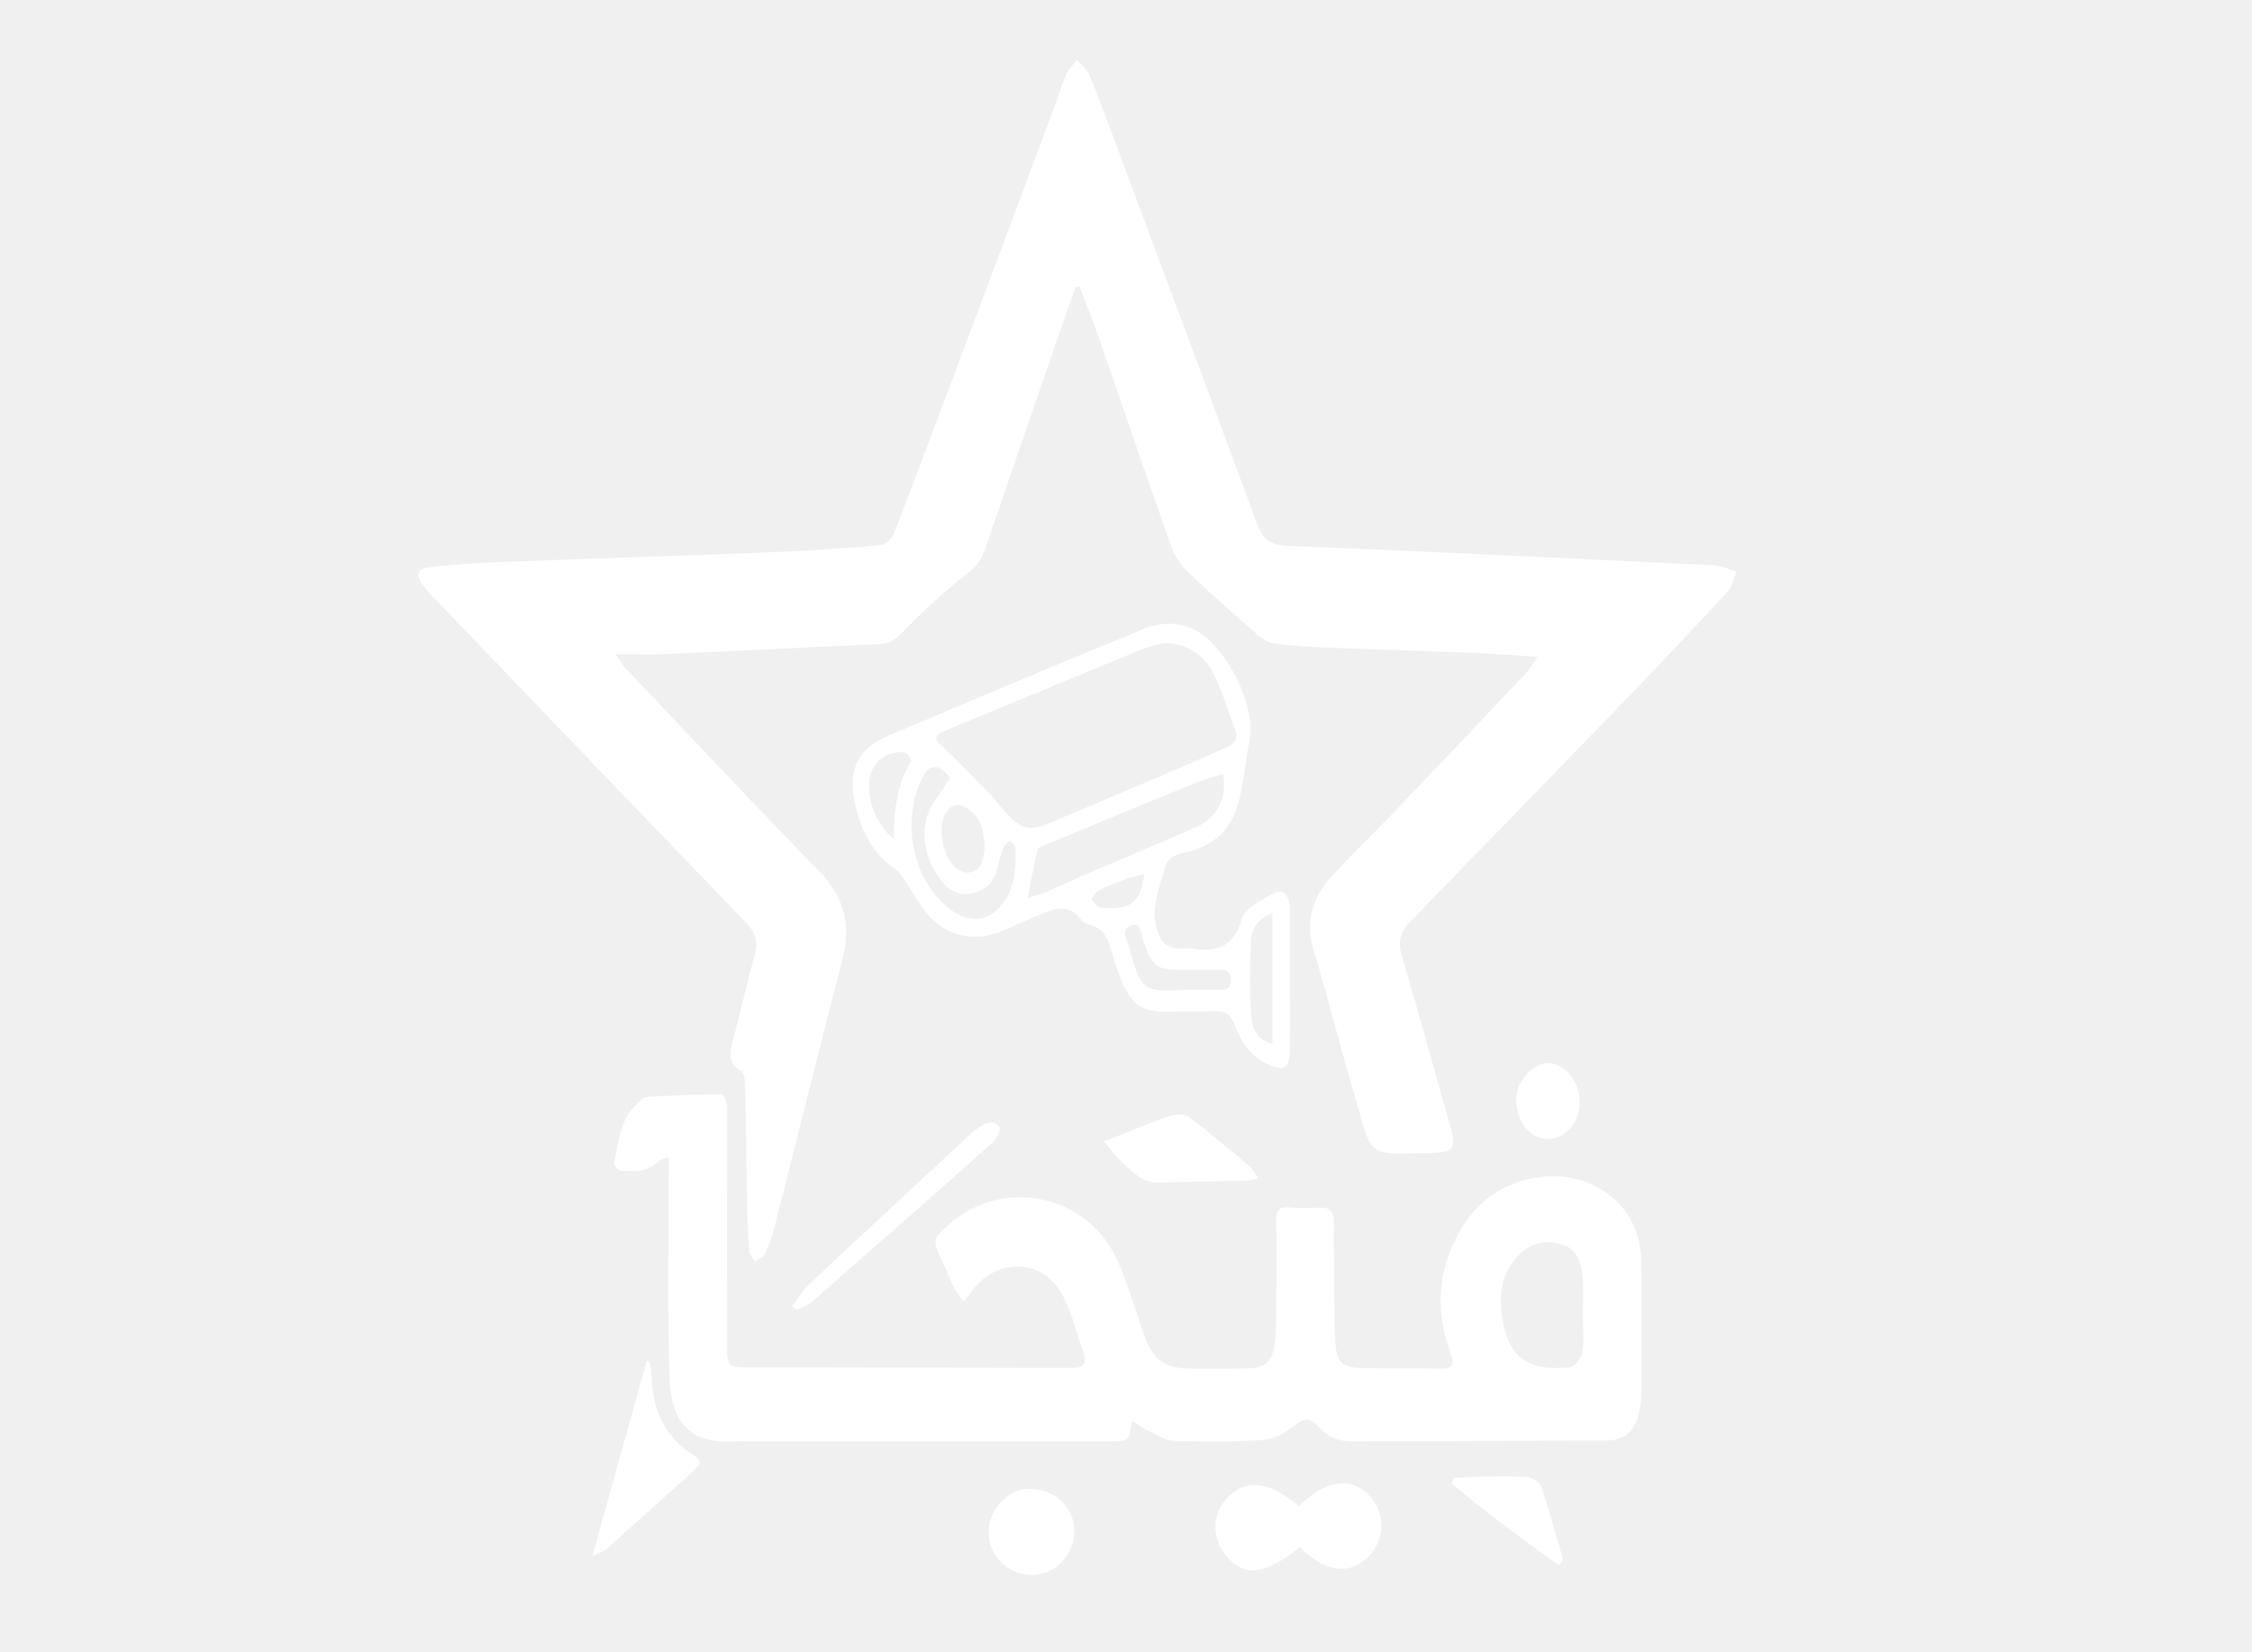
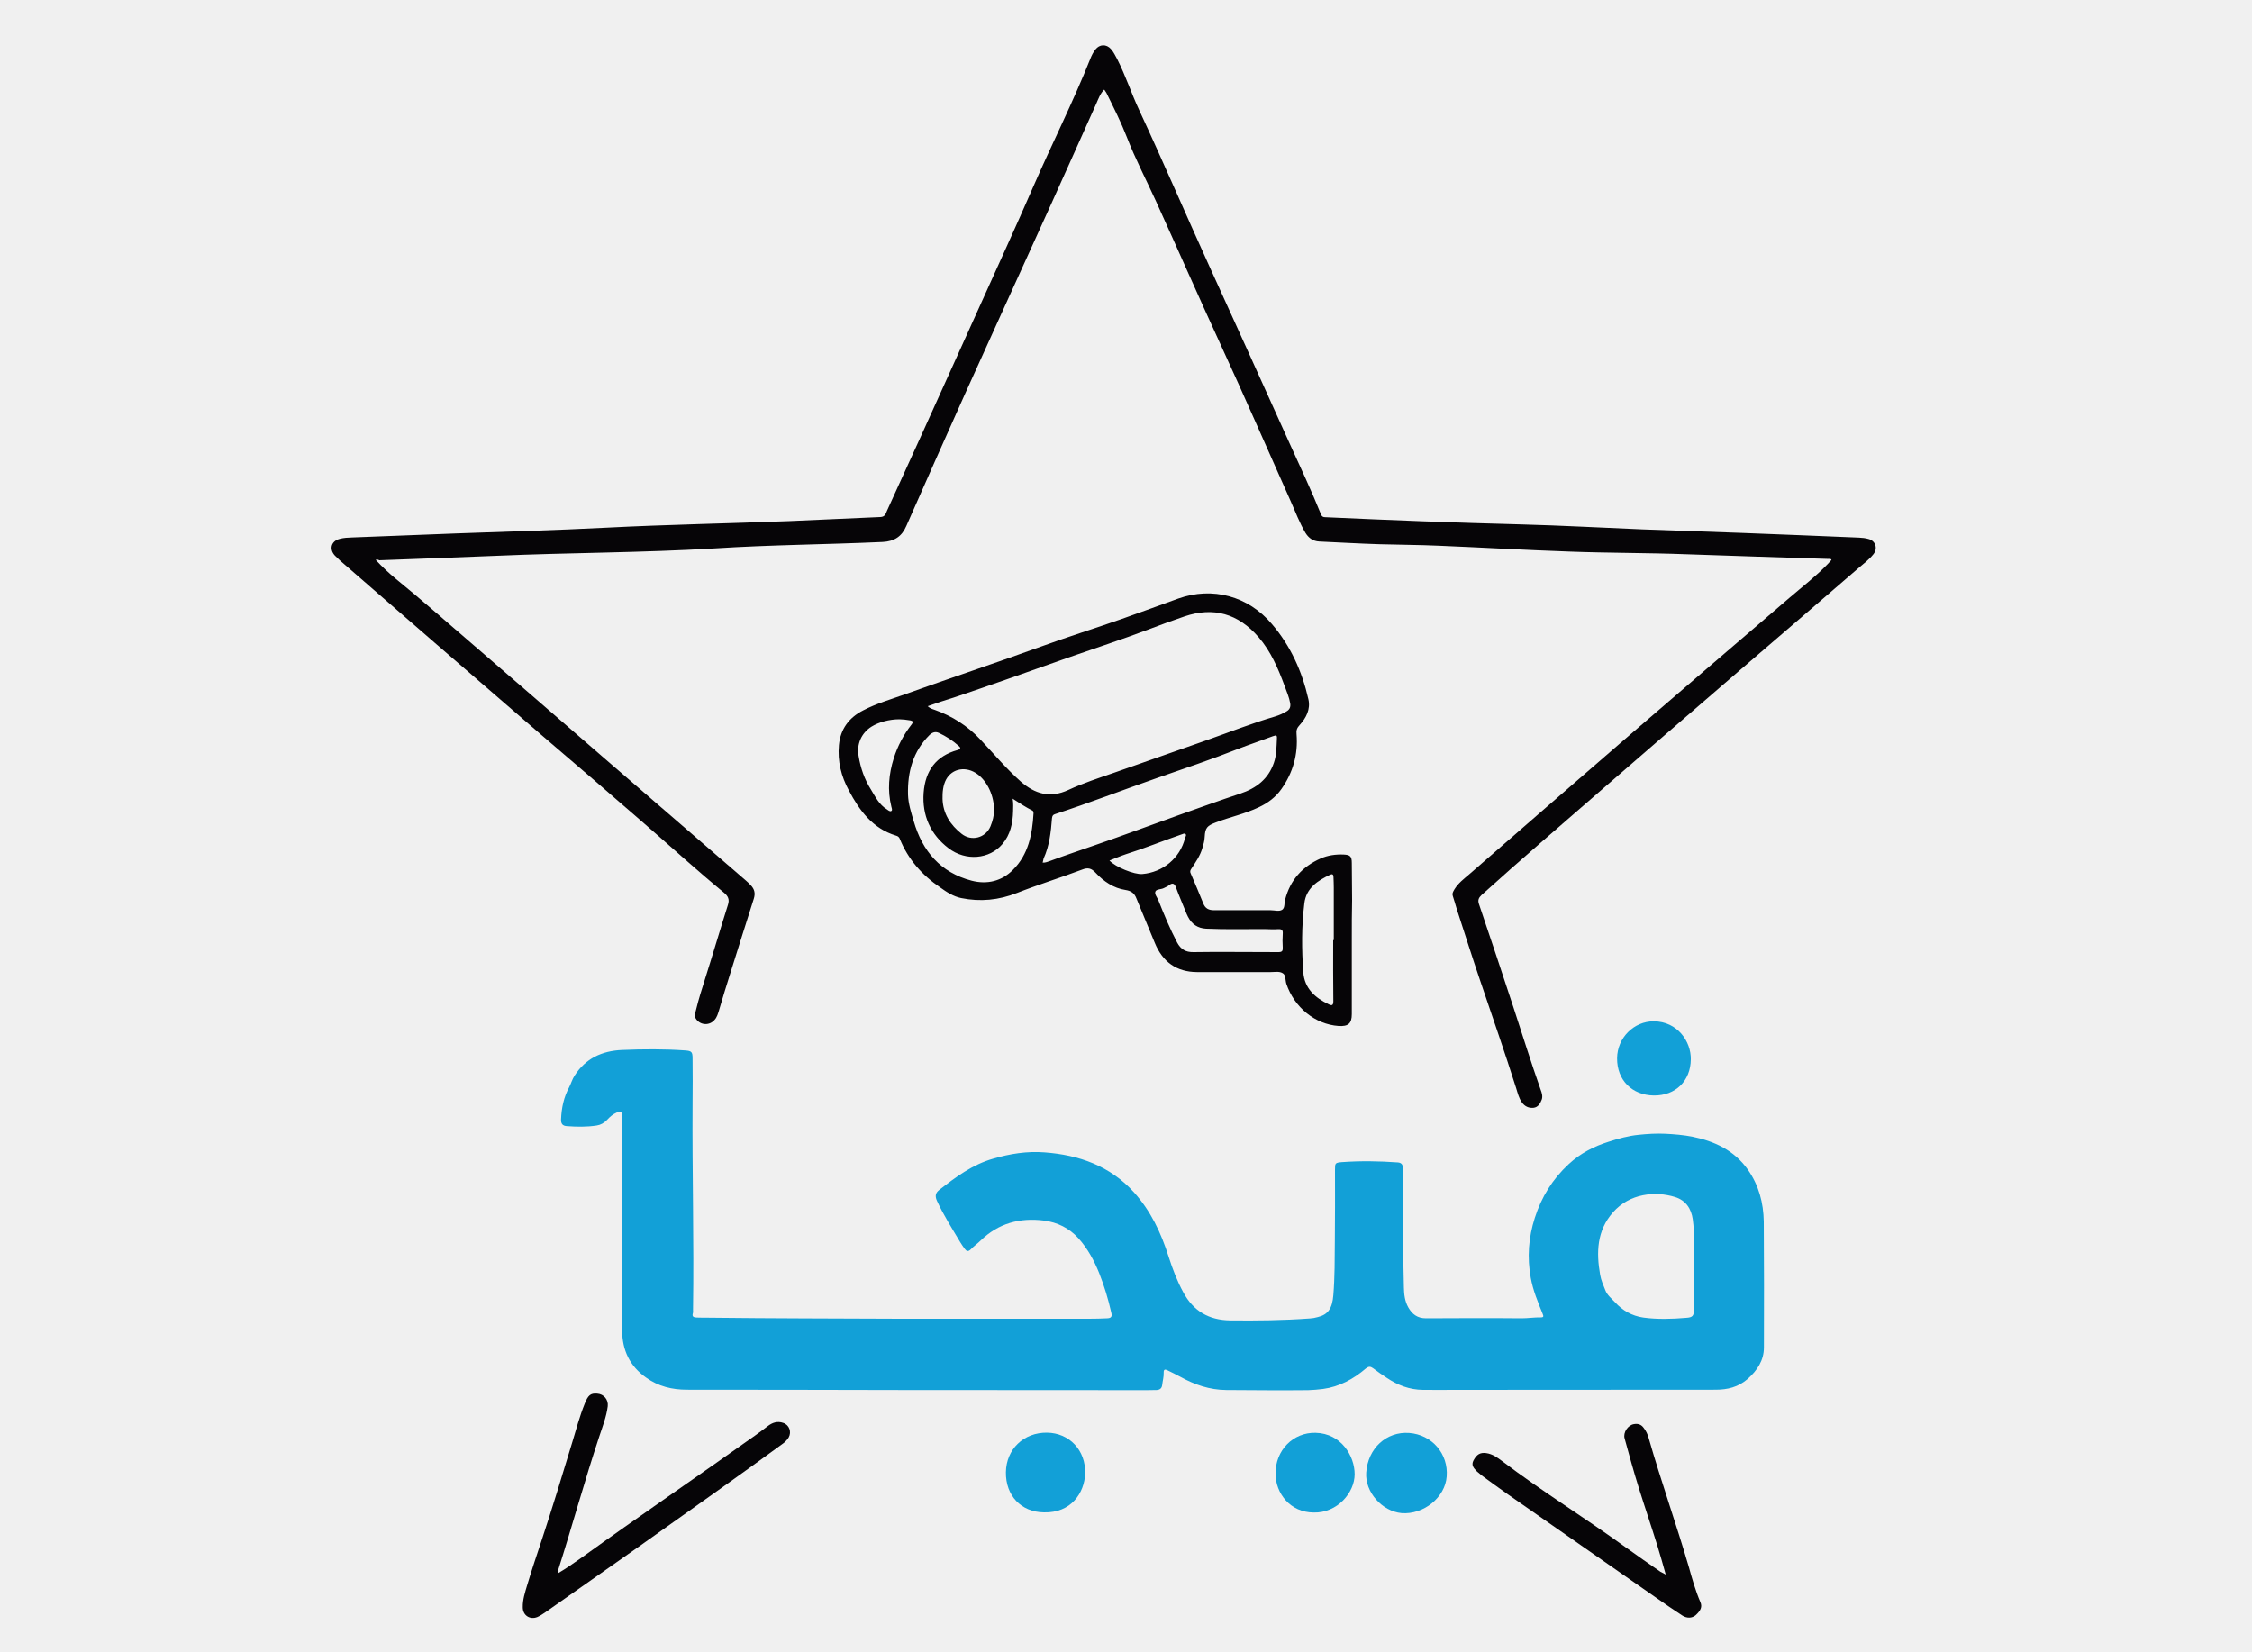
<svg xmlns="http://www.w3.org/2000/svg" version="1.1" id="Layer_1" x="0px" y="0px" viewBox="0 0 150 110" style="enable-background:new 0 0 150 110;" xml:space="preserve">
  <style type="text/css">
- 	.st0{fill:#FFFFFF;}
+ 	.st0{fill:#12A0D7;}
+ 	.st1{fill:#060507;}
</style>
  <g>
-     <path class="st0" d="M102.4,43.75c-1.46-0.09-2.72-0.2-3.99-0.25c-3.37-0.13-6.74-0.24-10.11-0.37c-1.15-0.05-2.31-0.12-3.45-0.27   c-0.39-0.05-0.79-0.32-1.1-0.59c-1.52-1.33-3.04-2.66-4.5-4.05c-0.48-0.46-0.95-1.03-1.17-1.64c-1.65-4.64-3.23-9.31-4.85-13.97   c-0.41-1.19-0.89-2.36-1.33-3.53c-0.09,0.01-0.18,0.03-0.27,0.04c-0.43,1.25-0.87,2.5-1.3,3.75c-1.6,4.63-3.2,9.26-4.78,13.89   c-0.26,0.75-0.76,1.17-1.38,1.65c-1.44,1.12-2.77,2.39-4.05,3.69c-0.47,0.48-0.86,0.78-1.56,0.81c-4.68,0.19-9.35,0.44-14.02,0.65   c-1.08,0.05-2.16,0.01-3.53,0.01c0.32,0.48,0.44,0.71,0.61,0.89c4.3,4.53,8.56,9.08,12.92,13.55c1.68,1.72,2.18,3.58,1.58,5.88   c-1.54,5.89-2.99,11.8-4.49,17.69c-0.17,0.66-0.39,1.32-0.67,1.94c-0.1,0.23-0.45,0.34-0.69,0.51c-0.13-0.23-0.35-0.45-0.37-0.69   c-0.08-1.21-0.13-2.43-0.15-3.65c-0.05-2.46-0.06-4.93-0.12-7.39c-0.01-0.33-0.05-0.83-0.26-0.95c-1.07-0.63-0.69-1.47-0.47-2.34   c0.47-1.81,0.89-3.64,1.38-5.44c0.22-0.81,0.07-1.44-0.52-2.04c-6.8-7.06-13.58-14.13-20.37-21.2c-0.43-0.45-0.88-0.9-1.25-1.39   c-0.48-0.65-0.33-1.07,0.48-1.16c1.46-0.16,2.92-0.27,4.39-0.33c6.33-0.24,12.66-0.44,18.99-0.69c2.23-0.09,4.47-0.25,6.69-0.46   c0.32-0.03,0.74-0.46,0.87-0.8c1.68-4.37,3.32-8.75,4.97-13.13c1.92-5.11,3.82-10.22,5.73-15.34c0.26-0.7,0.47-1.42,0.77-2.11   C71.19,4.6,71.49,4.31,71.72,4c0.28,0.31,0.65,0.57,0.81,0.93c0.5,1.14,0.92,2.32,1.36,3.49c3.29,8.83,6.59,17.66,9.85,26.5   c0.37,1.02,0.87,1.39,2.01,1.44c9.32,0.37,18.63,0.83,27.94,1.27c0.28,0.01,0.57,0.02,0.84,0.08c0.38,0.09,0.74,0.25,1.11,0.37   c-0.16,0.42-0.22,0.94-0.5,1.25c-2.2,2.39-4.42,4.75-6.68,7.09c-4.81,4.98-9.65,9.95-14.48,14.92c-0.65,0.67-0.92,1.34-0.61,2.35   c1.11,3.64,2.08,7.32,3.13,10.98c0.56,1.95,0.46,2.1-1.53,2.14c-0.59,0.01-1.19,0.02-1.78,0.02c-1.57,0-1.92-0.27-2.37-1.81   c-0.48-1.65-0.96-3.3-1.42-4.95c-0.63-2.25-1.21-4.52-1.9-6.76c-0.6-1.94-0.06-3.57,1.24-4.98c1.31-1.42,2.71-2.77,4.04-4.16   c2.93-3.07,5.86-6.14,8.77-9.23C101.85,44.63,102.05,44.25,102.4,43.75z" />
-     <path class="st0" d="M64.18,86.7c-0.26-0.38-0.48-0.63-0.62-0.92c-0.28-0.56-0.5-1.14-0.77-1.71c-0.72-1.49-0.72-1.53,0.57-2.63   c3.43-2.91,8.69-1.96,10.83,2.04c0.67,1.25,1.04,2.66,1.54,4.01c0.17,0.47,0.28,0.96,0.46,1.42c0.74,1.83,1.36,2.25,3.31,2.26   c1.15,0.01,2.31,0.01,3.46-0.01c1.34-0.02,1.78-0.4,1.95-1.75c0.09-0.71,0.1-1.43,0.1-2.15c0.01-2,0.02-4,0-5.99   c-0.01-0.63,0.18-0.91,0.87-0.84c0.65,0.07,1.31,0.04,1.96,0.01c0.71-0.04,1.02,0.24,1.01,0.98c-0.02,1.37,0.01,2.75,0.02,4.12   c0.01,1.15,0.01,2.31,0.05,3.46c0.07,1.84,0.36,2.12,2.15,2.14c1.62,0.02,3.25-0.01,4.87,0.03c0.84,0.02,0.95-0.3,0.68-1.03   c-1.13-3.08-0.83-6.01,1-8.75c2.32-3.46,7.5-4.09,10.19-1.24c1.02,1.08,1.49,2.39,1.51,3.83c0.04,2.96,0.02,5.93,0.01,8.89   c0,0.46-0.07,0.94-0.19,1.39c-0.32,1.14-0.99,1.69-2.15,1.69c-5.65,0.03-11.3,0.03-16.95,0.06c-0.95,0.01-1.69-0.37-2.3-1.05   c-0.5-0.55-0.89-0.5-1.49-0.02c-0.59,0.48-1.38,0.92-2.12,0.97c-1.96,0.15-3.93,0.12-5.89,0.07c-0.52-0.01-1.05-0.32-1.55-0.56   c-0.44-0.21-0.84-0.49-1.29-0.77c-0.2,1.38-0.2,1.36-1.58,1.36c-8.05,0-16.11,0-24.16,0c-0.28,0-0.56-0.02-0.84,0   c-2.89,0.19-4.14-1.35-4.23-4.26c-0.14-4.62-0.05-9.24-0.05-13.86c0-0.21,0-0.43,0-0.81c-0.31,0.12-0.58,0.15-0.71,0.29   c-0.68,0.74-1.58,0.65-2.44,0.62c-0.18-0.01-0.52-0.37-0.49-0.51c0.32-1.44,0.38-3.01,1.66-4.06c0.14-0.12,0.28-0.34,0.43-0.35   c1.7-0.09,3.4-0.17,5.1-0.18c0.12,0,0.33,0.55,0.34,0.85c0.02,2.03-0.01,4.06-0.01,6.09c0,3.31,0,6.62,0.01,9.93   c0,1.19,0.11,1.31,1.26,1.32c7.21,0.02,14.42,0.02,21.63,0.04c0.77,0,1.15-0.19,0.84-1.03c-0.51-1.39-0.8-2.92-1.58-4.14   c-1.38-2.17-4.29-2.07-5.84,0.03C64.6,86.2,64.45,86.36,64.18,86.7z M105.43,87.67c0-0.87,0.06-1.75-0.02-2.62   c-0.08-0.91-0.33-1.85-1.35-2.16c-1.05-0.32-2.03-0.13-2.85,0.67c-1.23,1.19-1.37,2.7-1.14,4.25c0.45,3.01,2.18,3.49,4.48,3.27   c0.32-0.03,0.78-0.61,0.84-0.99C105.52,89.31,105.43,88.48,105.43,87.67z" />
-     <path class="st0" d="M85.92,65.17c0,1.62,0.03,3.24-0.01,4.87c-0.03,1.15-0.46,1.35-1.5,0.83c-1.11-0.55-1.77-1.47-2.16-2.59   c-0.25-0.69-0.66-0.97-1.4-0.93c-0.9,0.06-1.81-0.02-2.71,0.03c-2.28,0.12-2.91-0.51-3.73-2.84c-0.17-0.47-0.31-0.95-0.45-1.43   c-0.22-0.72-0.55-1.32-1.37-1.5c-0.2-0.05-0.44-0.16-0.56-0.32c-0.81-1.13-1.8-0.78-2.79-0.36c-0.8,0.34-1.6,0.7-2.4,1.05   c-2.05,0.89-4.06,0.35-5.37-1.48c-0.45-0.63-0.83-1.31-1.26-1.96c-0.15-0.23-0.33-0.47-0.55-0.62c-1.69-1.16-2.44-2.88-2.79-4.79   c-0.36-1.98,0.4-3.32,2.26-4.11c4.08-1.73,8.16-3.44,12.24-5.15c1.52-0.64,3.07-1.23,4.58-1.89c1.87-0.82,3.64-0.48,4.99,1.08   c1.23,1.42,2.04,3.09,2.33,4.93c0.13,0.82-0.14,1.7-0.25,2.55c-0.1,0.74-0.22,1.47-0.36,2.21c-0.34,1.88-1.22,3.28-3.18,3.89   c-0.68,0.21-1.64,0.21-1.89,1.16c-0.43,1.6-1.18,3.21-0.2,4.85c0.15,0.25,0.51,0.43,0.81,0.5c0.39,0.09,0.81-0.02,1.21,0.04   c1.66,0.25,2.77-0.13,3.31-1.99c0.21-0.72,1.3-1.26,2.09-1.69c0.64-0.35,1.11,0.14,1.11,0.99c0,1.56,0,3.12,0,4.68   C85.93,65.17,85.92,65.17,85.92,65.17z M77.52,42.83c-0.35,0.1-0.97,0.22-1.54,0.45c-4.38,1.8-8.75,3.63-13.12,5.43   c-0.66,0.27-0.64,0.49-0.13,0.97c1.11,1.03,2.16,2.13,3.22,3.22c0.43,0.45,0.78,0.98,1.21,1.42c0.93,0.94,1.56,1.03,2.76,0.51   c2.32-1,4.65-1.97,6.97-2.96c1.58-0.67,3.15-1.35,4.72-2.05c0.48-0.21,0.91-0.52,0.68-1.15c-0.48-1.31-0.88-2.67-1.52-3.9   C80.18,43.65,79.18,42.87,77.52,42.83z M68.44,59.82c0.61-0.2,0.94-0.28,1.24-0.41c0.92-0.39,1.82-0.81,2.74-1.21   c2.44-1.05,4.89-2.06,7.31-3.13c1.33-0.59,2.02-1.97,1.74-3.5c-0.59,0.18-1.19,0.32-1.75,0.54c-3.4,1.39-6.8,2.8-10.19,4.21   c-0.16,0.07-0.4,0.18-0.43,0.31C68.88,57.61,68.69,58.6,68.44,59.82z M63.29,51.8c-0.9-1.04-1.47-0.98-2.04,0.41   c-1.17,2.83-0.37,6.39,1.85,8.21c1.18,0.97,2.37,1.06,3.29,0.19c1.2-1.13,1.31-2.63,1.25-4.15c-0.01-0.16-0.25-0.31-0.39-0.46   c-0.15,0.16-0.36,0.29-0.43,0.48c-0.17,0.47-0.29,0.95-0.41,1.44c-0.22,0.88-0.8,1.4-1.65,1.59c-0.85,0.19-1.54-0.19-2.05-0.84   c-0.98-1.25-1.37-2.72-0.98-4.22C61.97,53.55,62.7,52.77,63.29,51.8z M84.75,60.83c-0.99,0.37-1.39,1.04-1.43,1.83   c-0.07,1.7-0.09,3.42,0.03,5.12c0.05,0.74,0.44,1.5,1.4,1.75C84.75,66.57,84.75,63.75,84.75,60.83z M79.15,65.93   c0.62,0,1.24,0.01,1.87,0c0.45-0.01,0.99,0.09,0.97-0.65c-0.01-0.77-0.55-0.69-1.05-0.69c-0.72,0-1.43,0.02-2.15,0.01   c-1.81-0.02-1.98-0.17-2.63-1.88c-0.16-0.43-0.09-1.32-0.84-1.07c-0.74,0.24-0.24,0.97-0.11,1.45   C76.01,66.05,76.07,66.08,79.15,65.93z M65.59,56.43c-0.07-1.1-0.24-2.04-1.2-2.6c-0.52-0.31-1.01-0.28-1.37,0.28   c-0.66,1.01-0.21,3.16,0.79,3.8c0.67,0.43,1.4,0.18,1.63-0.58C65.54,57.01,65.55,56.67,65.59,56.43z M59.52,55.91   c0.04-1.85,0.17-3.62,1.18-5.22c0.05-0.07-0.26-0.53-0.44-0.56C59.08,49.95,58,50.81,57.91,52C57.79,53.55,58.39,54.83,59.52,55.91   z M76.2,58.22c-0.44,0.12-0.8,0.19-1.15,0.32c-0.61,0.23-1.23,0.45-1.81,0.75c-0.24,0.12-0.39,0.41-0.58,0.63   c0.23,0.19,0.44,0.52,0.68,0.54C75.06,60.6,76.01,60.33,76.2,58.22z" />
-     <path class="st0" d="M86.52,100.32c1.75-1.73,3.4-1.99,4.63-0.75c1.15,1.16,1.15,2.93,0,4.11c-1.25,1.29-2.87,1.06-4.57-0.63   c-2.31,1.84-3.57,2.02-4.81,0.7c-1.05-1.13-1.09-2.82-0.09-3.9C82.94,98.48,84.46,98.61,86.52,100.32z" />
-     <path class="st0" d="M39.44,103.7c1.26-4.51,2.44-8.77,3.63-13.03c0.06,0,0.12,0.01,0.19,0.01c0.04,0.26,0.13,0.53,0.13,0.79   c0.04,2.28,0.75,4.21,2.8,5.44c0.51,0.31,0.55,0.58,0.09,0.99c-1.95,1.74-3.88,3.5-5.83,5.24   C40.23,103.34,39.93,103.44,39.44,103.7z" />
-     <path class="st0" d="M83.82,78.5c-0.42,0.07-0.68,0.15-0.94,0.15c-1.9,0.05-3.8,0.06-5.7,0.12c-1.06,0.03-1.71-0.67-2.39-1.3   c-0.46-0.43-0.84-0.95-1.26-1.43c0.58-0.23,1.16-0.47,1.75-0.7c0.89-0.35,1.78-0.73,2.69-1.01c0.36-0.11,0.92-0.16,1.18,0.04   c1.41,1.07,2.77,2.22,4.12,3.36C83.47,77.89,83.58,78.16,83.82,78.5z" />
-     <path class="st0" d="M68.75,104.91c-1.61,0.01-2.9-1.27-2.9-2.89c0-1.44,1.32-2.86,2.66-2.85c1.75,0,3.04,1.2,3.05,2.84   C71.56,103.57,70.27,104.9,68.75,104.91z" />
-     <path class="st0" d="M52.79,86.98c0.36-0.47,0.65-1.01,1.08-1.41c3.61-3.39,7.25-6.76,10.88-10.13c0.16-0.15,0.35-0.26,0.53-0.38   c0.45-0.31,0.99-0.49,1.29,0.06c0.11,0.2-0.22,0.78-0.49,1.02c-3.98,3.54-7.98,7.06-11.99,10.57c-0.29,0.25-0.7,0.38-1.05,0.56   C52.95,87.17,52.87,87.07,52.79,86.98z" />
-     <path class="st0" d="M103.83,104.26c-2.43-1.75-4.85-3.52-7.14-5.45c0.05-0.12,0.09-0.24,0.14-0.36c0.54-0.03,1.07-0.07,1.61-0.08   c1.06-0.01,2.12-0.06,3.18,0.01c0.36,0.02,0.91,0.29,1.01,0.57c0.54,1.56,0.97,3.16,1.43,4.74c0.03,0.11,0,0.24,0,0.35   C103.99,104.13,103.91,104.19,103.83,104.26z" />
-     <path class="st0" d="M105.22,73.31c0.02,1.41-0.86,2.51-2.05,2.55c-1.21,0.04-2.11-1.02-2.18-2.55c-0.05-1.17,1.02-2.46,2.07-2.5   C104.14,70.76,105.2,71.98,105.22,73.31z" />
+     <path class="st0" d="M59.93,87.84c4.2,0,8.41,0,12.61,0c0.4,0,0.81-0.01,1.21-0.03c0.28-0.01,0.33-0.13,0.27-0.37   c-0.2-0.89-0.46-1.76-0.8-2.62c-0.34-0.85-0.77-1.65-1.39-2.34c-0.62-0.68-1.39-1.06-2.3-1.18c-1.61-0.2-3.02,0.18-4.2,1.32   c-0.21,0.21-0.46,0.38-0.67,0.6c-0.17,0.17-0.28,0.13-0.4-0.03c-0.11-0.16-0.22-0.3-0.31-0.46c-0.54-0.91-1.11-1.8-1.55-2.76   c-0.13-0.3-0.09-0.51,0.15-0.7c1.1-0.86,2.22-1.7,3.6-2.09c1.12-0.33,2.27-0.51,3.42-0.42c2.3,0.17,4.37,0.9,5.96,2.66   c1.12,1.24,1.81,2.71,2.31,4.29c0.26,0.82,0.57,1.63,0.98,2.38c0.67,1.24,1.7,1.84,3.11,1.86c1.77,0.02,3.55,0,5.32-0.13   c0.18-0.01,0.35-0.04,0.52-0.09c0.68-0.16,0.97-0.57,1.04-1.46c0.1-1.21,0.09-2.43,0.1-3.64c0.02-1.57,0.01-3.13,0.01-4.7   c0-0.46,0.01-0.48,0.46-0.52c1.25-0.09,2.49-0.07,3.73,0.02c0.22,0.02,0.33,0.13,0.33,0.36c0.01,0.76,0.03,1.54,0.03,2.3   c0.01,1.89-0.02,3.77,0.04,5.67c0.01,0.46,0.06,0.91,0.29,1.32c0.26,0.46,0.61,0.73,1.18,0.73c2.12-0.01,4.26-0.02,6.38,0   c0.43,0,0.84-0.07,1.26-0.06c0.21,0,0.2-0.07,0.13-0.24c-0.31-0.77-0.64-1.55-0.79-2.39c-0.25-1.36-0.15-2.69,0.27-4   c0.44-1.38,1.18-2.58,2.25-3.57c0.77-0.72,1.68-1.19,2.67-1.5c0.65-0.21,1.3-0.39,1.99-0.46c0.6-0.06,1.18-0.1,1.79-0.07   c0.6,0.03,1.19,0.08,1.77,0.19c1.49,0.3,2.81,0.91,3.72,2.2c0.73,1.04,1.04,2.21,1.06,3.46c0.02,2.8,0.02,5.58,0.01,8.38   c0,0.86-0.44,1.53-1.08,2.1c-0.63,0.55-1.35,0.72-2.14,0.72c-5.76,0-11.52,0.01-17.28,0.01c-0.74,0-1.47,0.01-2.21,0   c-0.9-0.01-1.68-0.31-2.41-0.8c-0.31-0.2-0.62-0.42-0.91-0.64c-0.18-0.13-0.3-0.13-0.48,0.01c-0.83,0.71-1.76,1.22-2.86,1.37   c-0.33,0.04-0.66,0.07-0.99,0.08c-1.82,0.02-3.63,0-5.45-0.01c-1.11-0.01-2.11-0.35-3.08-0.89c-0.27-0.15-0.55-0.28-0.83-0.42   c-0.15-0.07-0.27-0.1-0.26,0.17c0.01,0.27-0.07,0.53-0.1,0.8c-0.02,0.22-0.15,0.33-0.37,0.34c-0.22,0-0.46,0.01-0.68,0.01   c-5.5,0-11-0.01-16.5-0.01c-4.7-0.01-9.4-0.02-14.1-0.02c-0.99,0-1.91-0.22-2.73-0.81c-1.08-0.76-1.58-1.82-1.59-3.11   c-0.02-4.61-0.07-9.21,0.01-13.81c0-0.18,0.01-0.35,0-0.53c-0.01-0.26-0.13-0.3-0.36-0.21c-0.26,0.11-0.47,0.29-0.65,0.49   c-0.2,0.21-0.43,0.34-0.7,0.38c-0.66,0.1-1.32,0.09-1.99,0.04c-0.29-0.02-0.39-0.17-0.38-0.45c0.03-0.76,0.18-1.48,0.55-2.16   c0.12-0.24,0.2-0.52,0.35-0.75c0.73-1.15,1.83-1.65,3.14-1.71c1.41-0.06,2.82-0.07,4.23,0.03c0.43,0.03,0.49,0.1,0.49,0.54   c0.01,1.01,0.01,2.01,0,3.02c-0.03,4.58,0.1,9.15,0.03,13.73c0,0.07,0.01,0.15-0.01,0.21c-0.08,0.26,0.09,0.28,0.26,0.29   c0.27,0.01,0.54,0.01,0.81,0.01C51.45,87.82,55.69,87.82,59.93,87.84C59.93,87.82,59.93,87.84,59.93,87.84z M112.82,84.06   c-0.03-0.71,0.08-1.79-0.07-2.84c-0.1-0.72-0.47-1.27-1.19-1.49c-1.3-0.4-3.01-0.25-4.13,1.03c-1.07,1.22-1.11,2.66-0.85,4.15   c0.06,0.36,0.22,0.71,0.35,1.04c0.11,0.3,0.4,0.54,0.64,0.79c0.51,0.56,1.13,0.91,1.88,1.02c0.94,0.13,1.9,0.1,2.85,0.02   c0.45-0.03,0.53-0.12,0.53-0.6C112.83,86.27,112.82,85.34,112.82,84.06z" />
+     <path class="st1" d="M25.02,37.29c0.45,0.48,0.89,0.89,1.35,1.27c1.7,1.38,3.33,2.83,5,4.26c2.91,2.5,5.8,5.02,8.7,7.53   c3.21,2.77,6.42,5.55,9.63,8.32c0.11,0.09,0.21,0.2,0.31,0.3c0.25,0.26,0.31,0.54,0.2,0.89c-0.53,1.65-1.04,3.3-1.56,4.95   c-0.26,0.83-0.52,1.66-0.76,2.49c-0.07,0.22-0.13,0.46-0.3,0.64c-0.33,0.38-0.91,0.36-1.21-0.04c-0.16-0.21-0.07-0.42-0.02-0.63   c0.17-0.71,0.39-1.39,0.61-2.09c0.52-1.64,1-3.28,1.52-4.92c0.11-0.35,0.01-0.57-0.27-0.8c-1.8-1.48-3.51-3.04-5.27-4.57   c-2.3-2-4.61-3.99-6.93-5.97c-2.31-1.99-4.61-3.99-6.92-5.98c-2.16-1.86-4.3-3.75-6.46-5.61c-0.11-0.1-0.22-0.21-0.34-0.33   c-0.39-0.43-0.24-0.97,0.34-1.11c0.26-0.07,0.54-0.08,0.8-0.09c2.32-0.09,4.65-0.18,6.97-0.27c3.31-0.12,6.61-0.21,9.93-0.38   c4.08-0.21,8.15-0.28,12.23-0.44c2.02-0.08,4.04-0.19,6.06-0.27c0.31-0.01,0.36-0.2,0.45-0.42c0.76-1.68,1.54-3.37,2.3-5.05   c1.28-2.82,2.55-5.64,3.82-8.45c1.21-2.69,2.45-5.38,3.63-8.1c1.24-2.85,2.65-5.63,3.8-8.52c0.08-0.21,0.19-0.42,0.33-0.6   c0.28-0.36,0.73-0.38,1.04-0.03c0.18,0.2,0.29,0.45,0.42,0.68c0.56,1.1,0.94,2.28,1.46,3.39c1.62,3.48,3.13,7.01,4.72,10.5   c1.77,3.88,3.53,7.78,5.29,11.68c0.72,1.58,1.46,3.16,2.11,4.77c0.06,0.13,0.15,0.16,0.27,0.16c4.36,0.2,8.71,0.37,13.07,0.48   c2.67,0.07,5.34,0.22,8.03,0.33c2.23,0.09,4.48,0.15,6.73,0.24c2.57,0.1,5.14,0.2,7.71,0.31c0.21,0.01,0.44,0.03,0.64,0.09   c0.48,0.12,0.64,0.64,0.33,1.02c-0.28,0.35-0.64,0.62-0.98,0.91c-2.66,2.3-5.33,4.59-7.99,6.88c-3.12,2.69-6.23,5.38-9.34,8.08   c-2.6,2.27-5.23,4.51-7.79,6.83c-0.19,0.18-0.26,0.34-0.17,0.6c0.77,2.29,1.55,4.59,2.3,6.89c0.6,1.83,1.17,3.67,1.81,5.48   c0.08,0.21,0.15,0.44,0.07,0.66c-0.1,0.26-0.25,0.51-0.55,0.54c-0.31,0.03-0.58-0.09-0.77-0.36c-0.2-0.28-0.28-0.62-0.38-0.94   c-0.76-2.4-1.59-4.78-2.4-7.17c-0.54-1.58-1.04-3.18-1.56-4.77c-0.09-0.28-0.16-0.57-0.26-0.86c-0.06-0.18,0.02-0.3,0.1-0.44   c0.25-0.42,0.64-0.71,1-1.02c3.42-2.98,6.84-5.95,10.26-8.91c3.68-3.18,7.38-6.34,11.07-9.51c0.85-0.73,1.74-1.41,2.52-2.22   c0.09-0.1,0.18-0.2,0.27-0.29c-0.04-0.1-0.13-0.07-0.19-0.07c-3.14-0.1-6.29-0.2-9.43-0.31c-2.62-0.1-5.23-0.08-7.85-0.18   c-2.9-0.1-5.78-0.27-8.68-0.39c-1.31-0.06-2.64-0.06-3.95-0.1c-1.34-0.04-2.67-0.12-4.01-0.18c-0.43-0.02-0.72-0.24-0.93-0.58   c-0.39-0.66-0.66-1.38-0.97-2.08c-1.56-3.49-3.08-6.99-4.68-10.46c-1.46-3.17-2.86-6.37-4.3-9.54c-0.65-1.43-1.38-2.82-1.95-4.29   c-0.38-0.98-0.85-1.91-1.31-2.84c-0.04-0.1-0.11-0.19-0.19-0.31c-0.27,0.26-0.38,0.6-0.52,0.91c-1,2.22-1.99,4.46-3,6.68   c-1.91,4.22-3.84,8.44-5.75,12.67c-1.31,2.93-2.62,5.86-3.91,8.8c-0.3,0.7-0.79,1.03-1.58,1.07c-3.73,0.17-7.47,0.19-11.19,0.43   c-4.83,0.29-9.67,0.28-14.5,0.49c-2.62,0.11-5.22,0.2-7.84,0.3C25.18,37.27,25.14,37.27,25.02,37.29z" />
+     <path class="st1" d="M90.04,62.56c0,1.66,0,3.32,0,4.99c0,0.63-0.24,0.83-0.88,0.79c-1.57-0.11-2.95-1.24-3.48-2.81   c-0.08-0.25-0.02-0.61-0.27-0.72c-0.21-0.12-0.52-0.06-0.77-0.06c-1.64,0-3.28,0.01-4.92,0c-1.36-0.01-2.28-0.68-2.8-1.94   c-0.4-0.99-0.82-1.96-1.22-2.95c-0.13-0.35-0.34-0.52-0.74-0.58c-0.79-0.12-1.45-0.57-1.99-1.15c-0.28-0.3-0.51-0.36-0.91-0.2   c-1.43,0.54-2.9,0.99-4.32,1.55c-1.22,0.48-2.44,0.6-3.72,0.34c-0.53-0.11-0.97-0.4-1.4-0.71c-1.21-0.82-2.14-1.88-2.69-3.24   c-0.04-0.11-0.13-0.18-0.25-0.21c-1.55-0.47-2.43-1.66-3.14-3.01c-0.51-0.94-0.76-1.94-0.66-3.02c0.1-1.07,0.67-1.83,1.61-2.31   c0.88-0.46,1.83-0.73,2.75-1.06c3.04-1.09,6.11-2.11,9.15-3.21c1.76-0.64,3.56-1.2,5.32-1.82c1.26-0.44,2.52-0.91,3.77-1.36   c2.28-0.81,4.66-0.17,6.24,1.7c1.25,1.46,2.01,3.16,2.43,5.01c0.15,0.66-0.15,1.24-0.57,1.7c-0.19,0.2-0.25,0.36-0.22,0.62   c0.11,1.35-0.24,2.57-1.01,3.66c-0.38,0.54-0.9,0.93-1.5,1.21c-0.92,0.44-1.92,0.65-2.86,1.01c-0.58,0.22-0.72,0.35-0.75,0.98   c-0.01,0.27-0.09,0.51-0.16,0.75c-0.15,0.51-0.45,0.93-0.73,1.36c-0.07,0.1-0.1,0.19-0.04,0.31c0.28,0.65,0.56,1.31,0.83,1.98   c0.13,0.35,0.36,0.47,0.74,0.47c1.26-0.01,2.52,0,3.76,0c0.26,0,0.55,0.1,0.76-0.03c0.2-0.13,0.13-0.45,0.2-0.68   c0.34-1.31,1.15-2.2,2.37-2.74c0.48-0.21,0.99-0.28,1.52-0.26c0.44,0.02,0.55,0.12,0.55,0.56c0.01,0.83,0.01,1.66,0.02,2.49   C90.04,60.82,90.04,61.69,90.04,62.56C90.04,62.56,90.04,62.56,90.04,62.56z M61.79,47.04c0.16,0.15,0.31,0.19,0.46,0.24   c1.18,0.42,2.2,1.07,3.05,1.98c0.89,0.94,1.72,1.94,2.69,2.8c0.94,0.82,1.94,1.13,3.17,0.56c0.99-0.46,2.04-0.8,3.08-1.16   c2.02-0.72,4.04-1.41,6.06-2.13c1.54-0.54,3.07-1.15,4.64-1.61c0.27-0.08,0.53-0.2,0.76-0.34c0.2-0.12,0.27-0.28,0.24-0.52   c-0.07-0.42-0.24-0.79-0.38-1.18c-0.43-1.16-0.91-2.29-1.73-3.24c-1.36-1.57-3-2.04-4.94-1.38c-0.82,0.28-1.64,0.58-2.45,0.89   c-1.75,0.66-3.54,1.24-5.31,1.86c-2.54,0.9-5.08,1.81-7.62,2.66C62.94,46.64,62.38,46.83,61.79,47.04z M69.45,57.46   c0.19,0.01,0.33-0.06,0.46-0.1c1.02-0.38,2.07-0.73,3.1-1.09c1.83-0.63,3.64-1.31,5.46-1.96c1.38-0.49,2.76-0.99,4.15-1.45   c1.07-0.36,1.86-0.97,2.23-2.05c0.18-0.52,0.17-1.03,0.2-1.56c0.02-0.26-0.01-0.31-0.27-0.21c-0.74,0.28-1.5,0.53-2.25,0.82   c-1.82,0.72-3.67,1.34-5.51,1.98c-2.26,0.79-4.48,1.65-6.75,2.39c-0.13,0.04-0.18,0.11-0.2,0.27c-0.07,0.92-0.17,1.84-0.56,2.69   C69.5,57.25,69.48,57.35,69.45,57.46z M67.45,53.2c0.06,0.34,0.03,0.58,0.03,0.83c-0.02,0.81-0.18,1.57-0.72,2.2   c-0.85,1-2.43,1.15-3.58,0.27c-1.2-0.91-1.77-2.19-1.66-3.69c0.11-1.49,0.84-2.46,2.26-2.85c0.24-0.07,0.21-0.16,0.07-0.28   c-0.39-0.35-0.84-0.64-1.31-0.86c-0.24-0.11-0.43-0.04-0.62,0.13c-1.11,1.1-1.48,2.47-1.44,3.99c0.02,0.61,0.21,1.18,0.38,1.76   c0.58,2,1.79,3.42,3.85,3.96c1.03,0.27,2.01,0.04,2.76-0.72c1.03-1.02,1.29-2.37,1.37-3.76c0-0.08-0.01-0.16-0.08-0.19   C68.34,53.78,67.93,53.51,67.45,53.2z M88.8,62.62c0.01,0,0.02,0,0.04,0c0-1.17,0-2.32,0-3.49c0-0.24-0.01-0.47-0.02-0.72   c0-0.16-0.08-0.21-0.21-0.15c-0.84,0.39-1.61,0.9-1.73,1.91c-0.19,1.53-0.18,3.07-0.07,4.6c0.08,1.07,0.79,1.7,1.7,2.13   c0.2,0.1,0.3,0.07,0.3-0.2C88.79,65.33,88.8,63.98,88.8,62.62z M82.22,63.41C82.22,63.43,82.22,63.43,82.22,63.41   c0.98,0.01,1.95,0,2.93,0.01c0.24,0,0.3-0.07,0.29-0.3c-0.02-0.3-0.02-0.61,0-0.9c0.02-0.25-0.04-0.34-0.3-0.33   c-0.27,0.02-0.54,0.01-0.81,0c-1.32-0.01-2.66,0.03-3.99-0.03c-0.56-0.03-0.95-0.29-1.21-0.79c-0.07-0.13-0.13-0.28-0.19-0.43   c-0.21-0.52-0.43-1.03-0.62-1.55c-0.1-0.27-0.25-0.29-0.46-0.12c-0.1,0.08-0.24,0.13-0.35,0.19c-0.18,0.09-0.48,0.06-0.55,0.22   c-0.08,0.18,0.12,0.39,0.2,0.6c0.38,0.95,0.77,1.9,1.25,2.81c0.24,0.44,0.56,0.64,1.08,0.63C80.39,63.4,81.3,63.41,82.22,63.41z    M66.21,54.01c0.02-0.98-0.44-1.95-1.1-2.44c-0.74-0.55-1.68-0.4-2.09,0.35c-0.21,0.39-0.25,0.86-0.24,1.3   c0.03,0.97,0.52,1.73,1.27,2.32c0.65,0.52,1.59,0.28,1.92-0.49C66.12,54.69,66.21,54.31,66.21,54.01z M59.91,47.91   c-0.67,0-1.38,0.19-1.86,0.49c-0.68,0.43-1,1.17-0.86,1.96c0.13,0.8,0.39,1.55,0.82,2.23c0.29,0.48,0.55,1.01,1.06,1.32   c0.09,0.06,0.2,0.17,0.3,0.11c0.09-0.06,0.02-0.19,0-0.29c-0.27-1.09-0.17-2.17,0.16-3.22c0.26-0.82,0.66-1.58,1.2-2.27   c0.12-0.16,0.08-0.2-0.07-0.25C60.38,47.94,60.09,47.91,59.91,47.91z M73.9,57.32c0.4,0.44,1.65,0.94,2.18,0.9   c1.37-0.11,2.52-1.06,2.85-2.39c0.02-0.09,0.12-0.2,0.03-0.28c-0.09-0.07-0.19,0.02-0.29,0.04c-1.24,0.43-2.44,0.92-3.68,1.31   C74.63,57.02,74.28,57.17,73.9,57.32z" />
+     <path class="st1" d="M37.16,104.8c0.58-0.34,1.08-0.7,1.57-1.04c3.82-2.75,7.71-5.4,11.55-8.13c0.29-0.2,0.57-0.42,0.85-0.63   c0.31-0.24,0.65-0.36,1.04-0.22c0.4,0.13,0.57,0.6,0.36,0.97c-0.12,0.2-0.29,0.35-0.48,0.48c-1.36,0.99-2.72,1.98-4.09,2.95   c-1.81,1.29-3.63,2.58-5.45,3.87c-2.07,1.46-4.14,2.91-6.21,4.36c-0.16,0.11-0.33,0.22-0.51,0.3c-0.49,0.2-0.97-0.11-0.97-0.65   c-0.01-0.51,0.15-0.99,0.29-1.46c0.3-1.01,0.64-2.01,0.97-3.01c0.72-2.17,1.38-4.36,2.04-6.53c0.26-0.86,0.49-1.73,0.83-2.57   c0.22-0.55,0.38-0.7,0.83-0.66c0.44,0.03,0.75,0.4,0.7,0.84c-0.09,0.71-0.35,1.36-0.57,2.03c-0.98,2.96-1.8,5.96-2.75,8.94   C37.16,104.66,37.17,104.69,37.16,104.8z" />
+     <path class="st1" d="M110.95,104.88c-0.2-0.71-0.37-1.32-0.56-1.93c-0.4-1.29-0.84-2.57-1.24-3.86c-0.34-1.09-0.64-2.18-0.94-3.28   c-0.11-0.39,0.22-0.89,0.63-0.95c0.24-0.04,0.45,0.01,0.61,0.21c0.18,0.22,0.3,0.47,0.37,0.74c0.82,2.87,1.83,5.69,2.67,8.57   c0.22,0.79,0.44,1.57,0.76,2.32c0.15,0.33,0.03,0.58-0.31,0.89c-0.24,0.2-0.58,0.22-0.9,0.01c-0.58-0.38-1.15-0.77-1.72-1.17   c-3.28-2.29-6.56-4.57-9.84-6.86c-0.61-0.43-1.19-0.85-1.79-1.29c-0.11-0.09-0.22-0.18-0.33-0.28c-0.19-0.2-0.39-0.4-0.21-0.73   c0.22-0.4,0.44-0.53,0.84-0.48c0.43,0.06,0.75,0.3,1.07,0.54c2.65,2.01,5.48,3.75,8.17,5.7c0.77,0.56,1.57,1.11,2.36,1.66   C110.68,104.74,110.77,104.79,110.95,104.88z" />
+     <path class="st0" d="M91,98.09c0.11-1.62,1.35-2.75,2.86-2.64c1.52,0.11,2.62,1.39,2.5,2.9c-0.1,1.39-1.53,2.55-3,2.44   C92.05,100.67,90.91,99.38,91,98.09z" />
+     <path class="st0" d="M69.53,100.74c-1.52-0.02-2.55-1.12-2.53-2.67c0.02-1.54,1.19-2.66,2.74-2.64c1.49,0.02,2.58,1.17,2.54,2.72   C72.23,99.46,71.33,100.79,69.53,100.74z" />
+     <path class="st0" d="M87.5,100.75c-1.57-0.01-2.53-1.28-2.54-2.57c-0.02-1.58,1.18-2.78,2.67-2.74c1.71,0.04,2.6,1.55,2.6,2.76   C90.23,99.43,89.07,100.79,87.5,100.75z" />
+     <path class="st0" d="M110.15,72.97c-1.45-0.02-2.45-1.03-2.44-2.48c0.01-1.36,1.12-2.47,2.45-2.46c1.57,0.01,2.48,1.34,2.46,2.53   C112.61,72,111.6,72.99,110.15,72.97z" />
  </g>
</svg>
